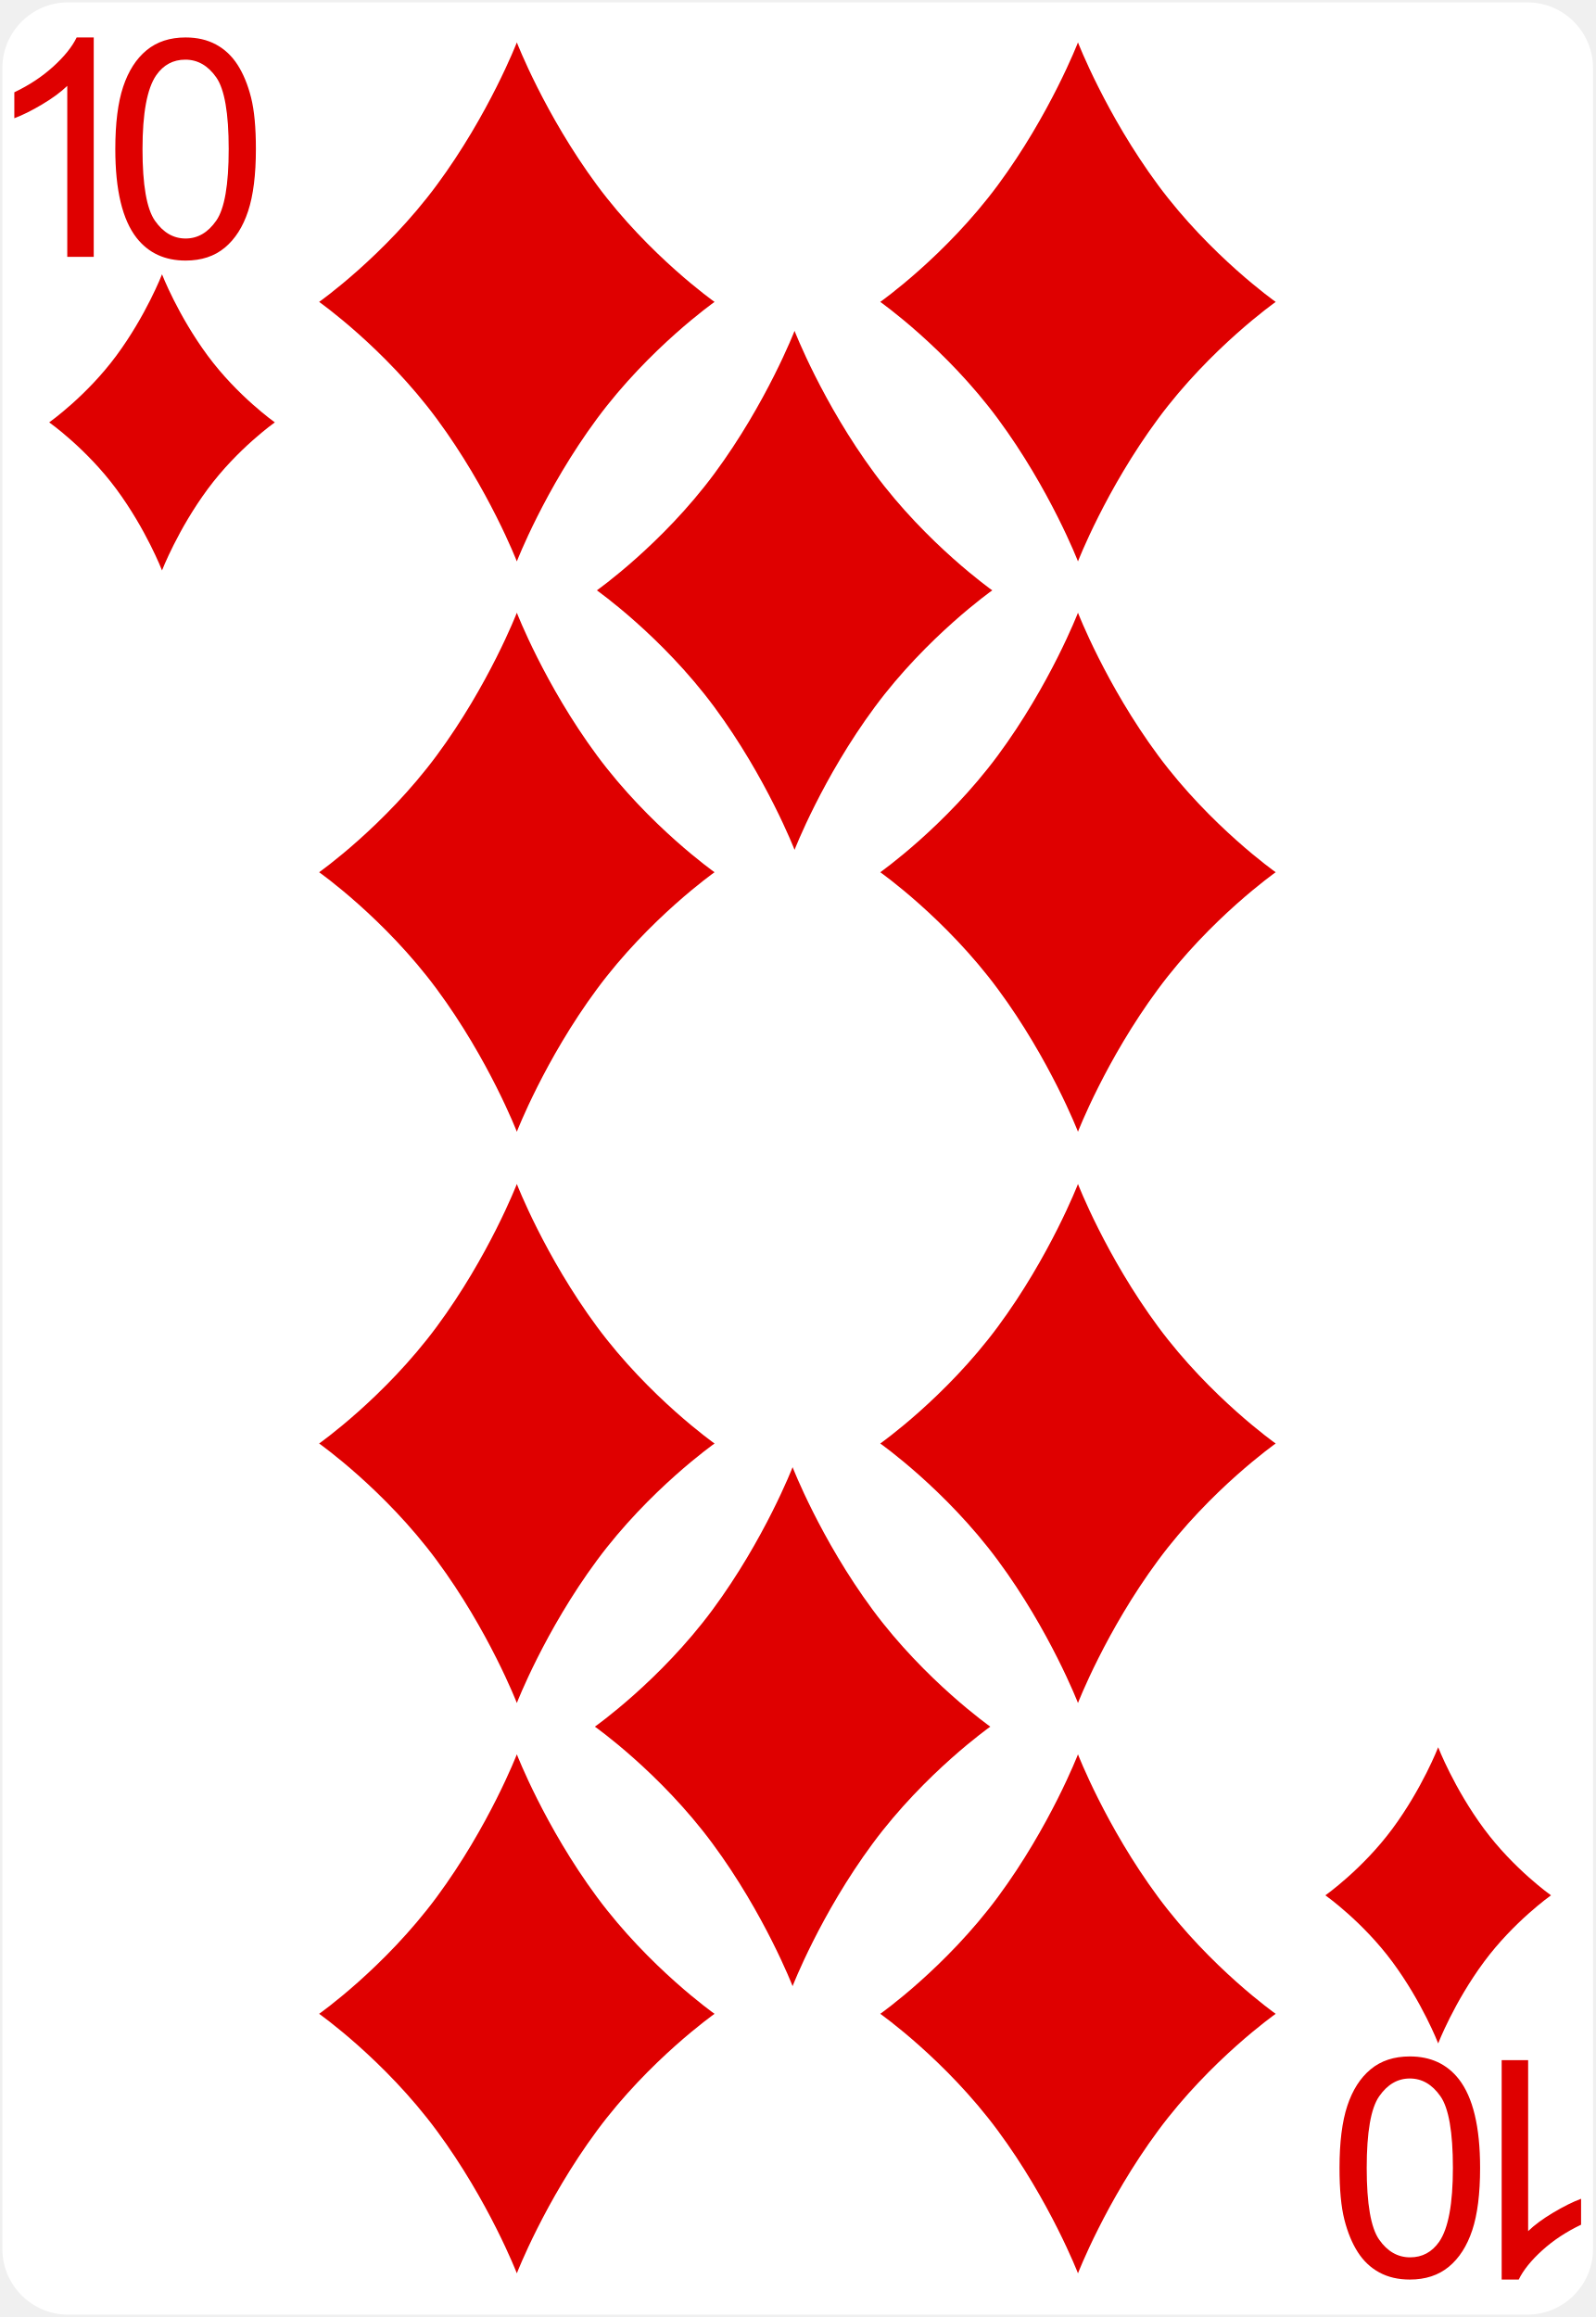
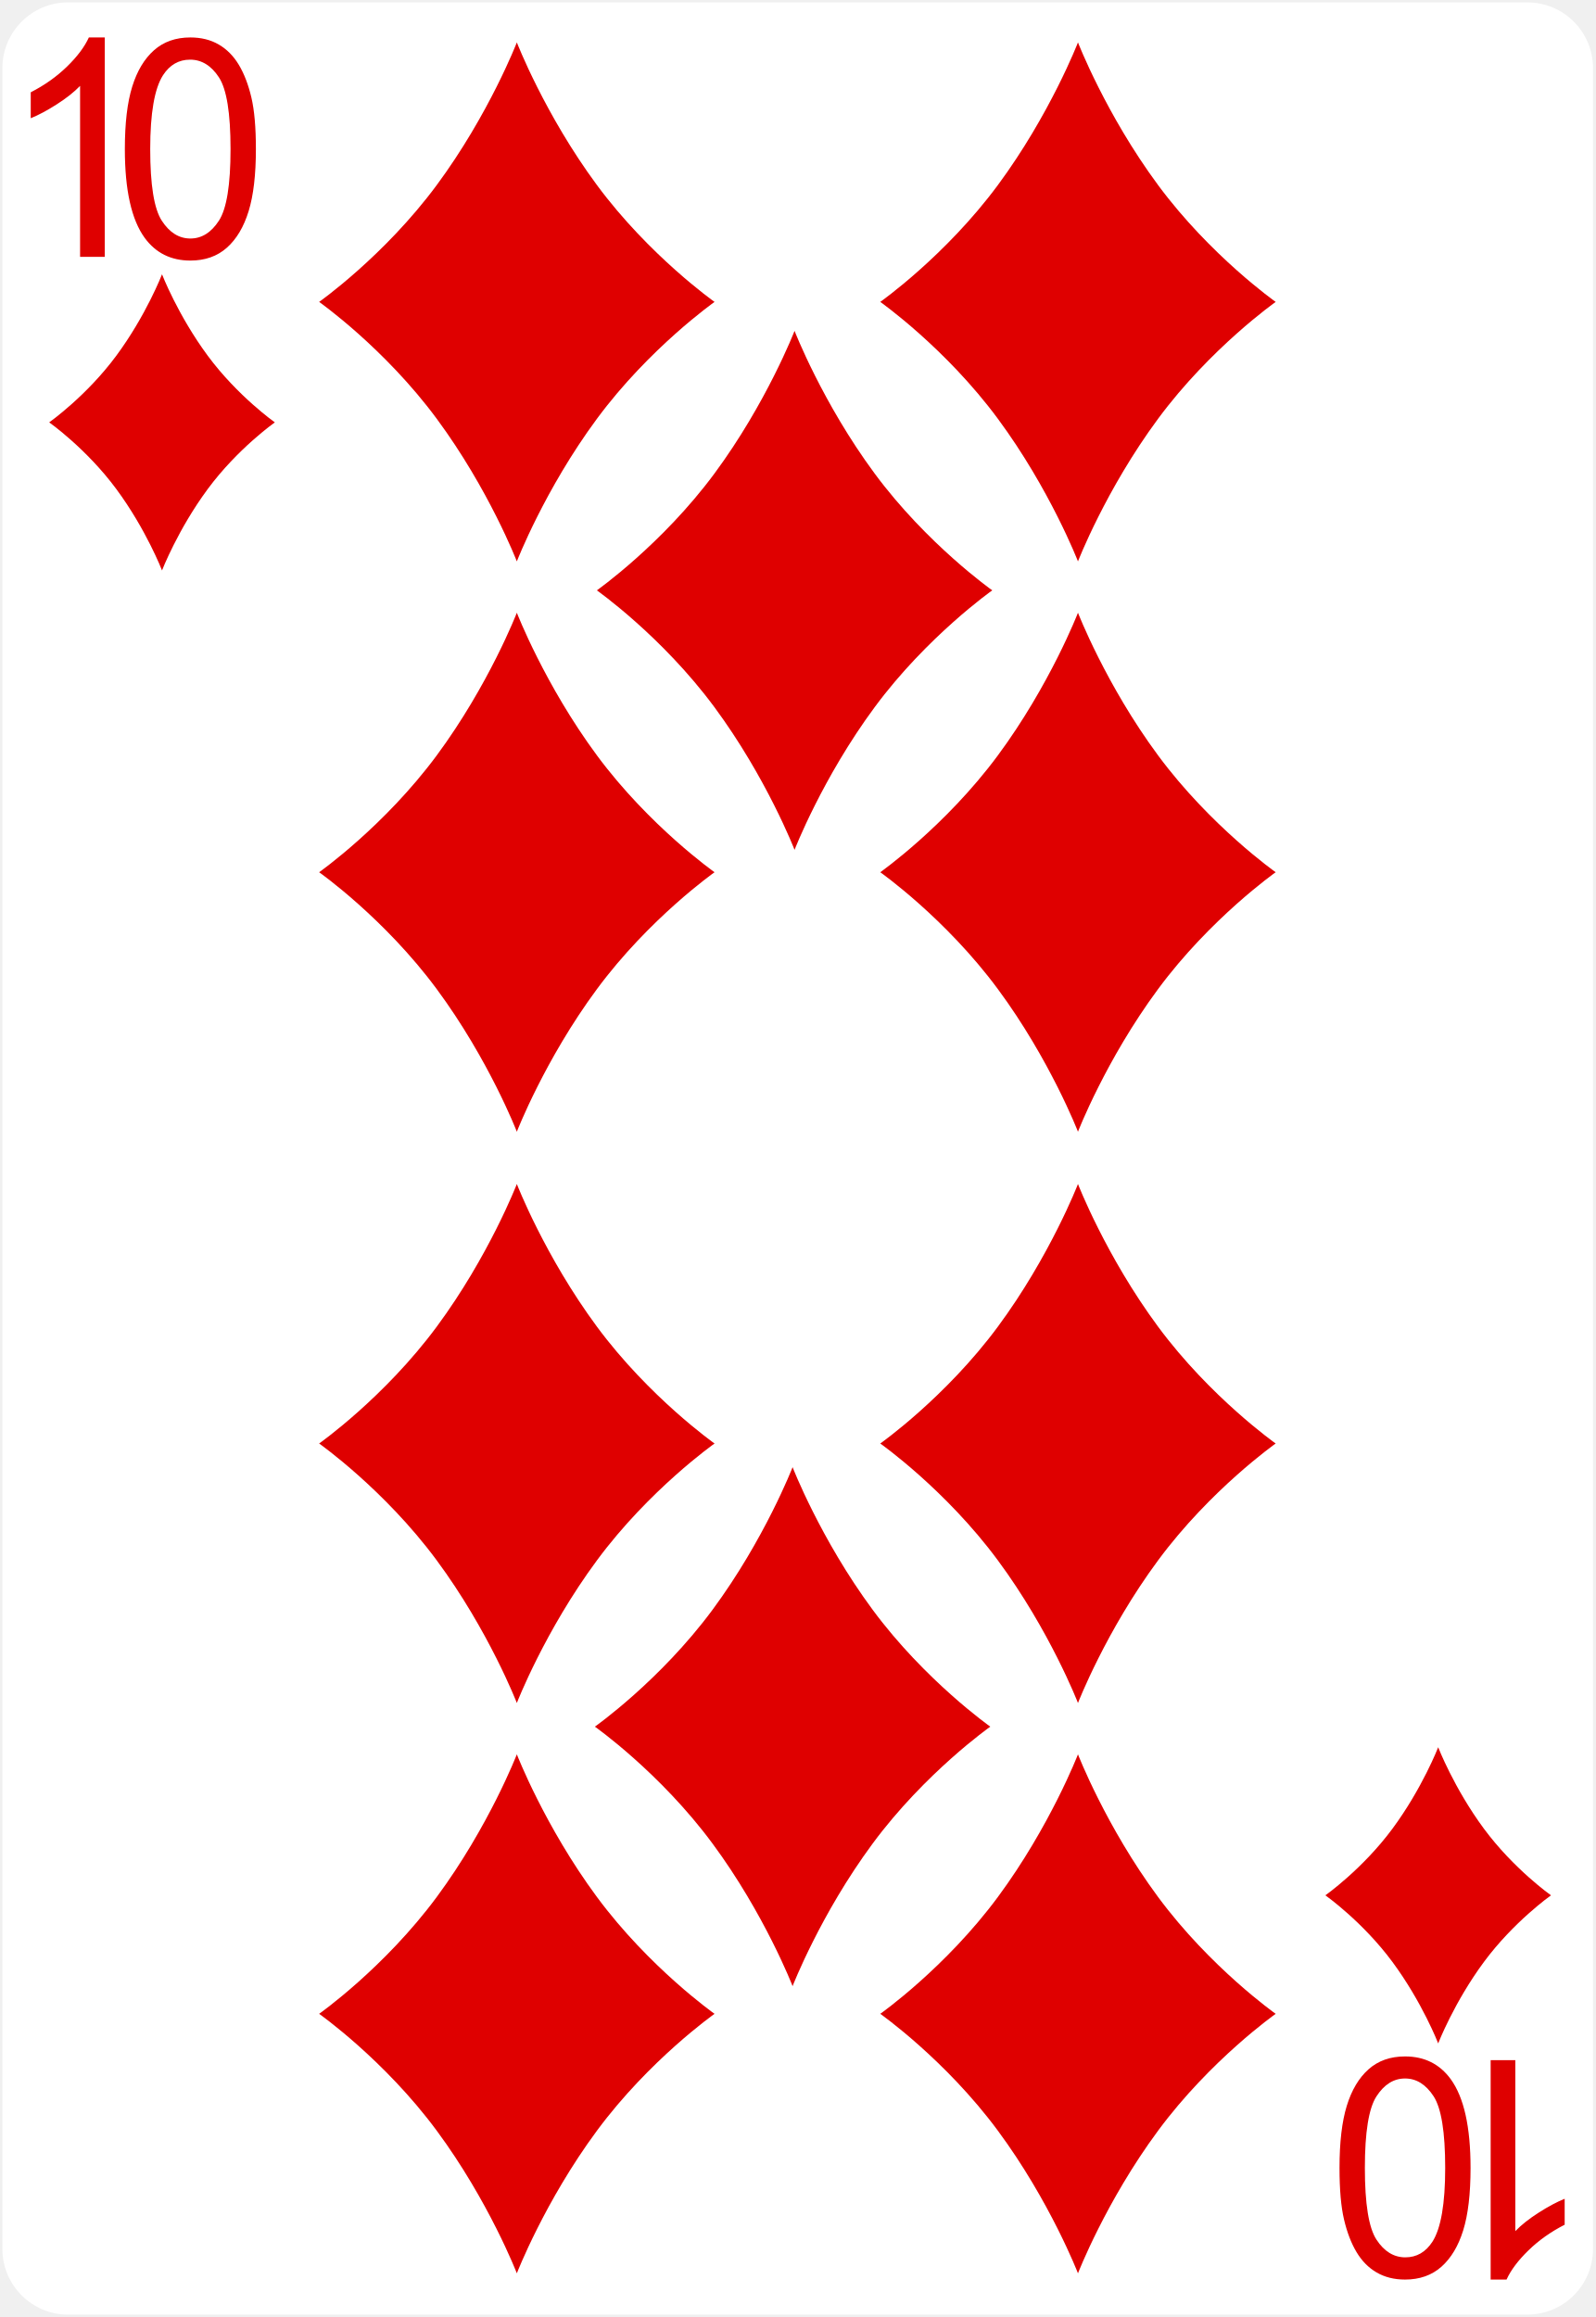
<svg xmlns="http://www.w3.org/2000/svg" xmlns:xlink="http://www.w3.org/1999/xlink" width="167.087pt" height="242.667pt" viewBox="0 0 167.087 242.667" xml:space="preserve" id="svg2" version="1.1">
  <defs id="defs41">
    <radialGradient xlink:href="#linearGradient3773" id="radialGradient3781" cx="-0.158" cy="-8.835" fx="-0.158" fy="-8.835" r="8" gradientTransform="matrix(-1.584269,-0.02349808,0.03071979,-2.477574,-0.2485638,-26.71351)" gradientUnits="userSpaceOnUse" />
    <linearGradient id="linearGradient3773">
      <stop style="stop-color:#000000;stop-opacity:1;" offset="0" id="stop3775" />
      <stop style="stop-color:#000000;stop-opacity:0.649;" offset="1" id="stop3777" />
    </linearGradient>
    <radialGradient xlink:href="#linearGradient3773" id="radialGradient3957" cx="-0.158" cy="-8.835" fx="-0.158" fy="-8.835" r="8" gradientTransform="matrix(-1.584269,-0.02349808,0.03071979,-2.477574,-0.2485638,-26.71351)" gradientUnits="userSpaceOnUse" />
    <linearGradient id="linearGradient3959">
      <stop style="stop-color:#000000;stop-opacity:1;" offset="0" id="stop3961" />
      <stop style="stop-color:#000000;stop-opacity:0.649;" offset="1" id="stop3963" />
    </linearGradient>
    <radialGradient r="81.903" fy="509.476" fx="168.025" cy="509.476" cx="168.025" gradientTransform="matrix(1.25656,-0.7774064,0.3366382,0.5361257,-221.2021,359.2426)" gradientUnits="userSpaceOnUse" id="radialGradient3975" xlink:href="#linearGradient3784-4" />
    <linearGradient id="linearGradient3784-4">
      <stop style="stop-color:#ffffff;stop-opacity:0.435;" offset="0" id="stop3786-8" />
      <stop style="stop-color:#000000;stop-opacity:0;" offset="1" id="stop3788-6" />
    </linearGradient>
    <radialGradient xlink:href="#linearGradient3784-4-5" id="radialGradient3929" gradientUnits="userSpaceOnUse" gradientTransform="matrix(1.25656,-0.7774064,0.3366382,0.5361257,-221.2021,359.2426)" cx="168.025" cy="509.476" fx="168.025" fy="509.476" r="81.903" />
    <linearGradient id="linearGradient3784-4-5">
      <stop style="stop-color:#ffffff;stop-opacity:0.489;" offset="0" id="stop3786-8-0" />
      <stop style="stop-color:#000000;stop-opacity:0;" offset="1" id="stop3788-6-3" />
    </linearGradient>
    <radialGradient xlink:href="#linearGradient3784-4-1" id="radialGradient3927" gradientUnits="userSpaceOnUse" gradientTransform="matrix(1.25656,-0.7774064,0.3366382,0.5361257,-221.2021,359.2426)" cx="168.025" cy="509.476" fx="168.025" fy="509.476" r="81.903" />
    <linearGradient id="linearGradient3784-4-1">
      <stop style="stop-color:#ffffff;stop-opacity:0.237;" offset="0" id="stop3786-8-03" />
      <stop style="stop-color:#000000;stop-opacity:0;" offset="1" id="stop3788-6-6" />
    </linearGradient>
    <linearGradient id="linearGradient3768">
      <stop style="stop-color:#df0000;stop-opacity:1;" offset="0" id="stop3770" />
      <stop style="stop-color:#df0000;stop-opacity:0.672;" offset="1" id="stop3772" />
    </linearGradient>
    <linearGradient id="linearGradient3784-4-6">
      <stop style="stop-color:#ffffff;stop-opacity:0.313;" offset="0" id="stop3786-8-8" />
      <stop style="stop-color:#000000;stop-opacity:0;" offset="1" id="stop3788-6-8" />
    </linearGradient>
    <radialGradient r="81.903" fy="492.632" fx="159.354" cy="492.632" cx="159.354" gradientTransform="matrix(1.089478,-0.715138,0.4464527,0.6562658,-244.9333,290.9185)" gradientUnits="userSpaceOnUse" id="radialGradient4013-8" xlink:href="#linearGradient3784-4-2" />
    <linearGradient id="linearGradient3784-4-2">
      <stop style="stop-color:#ffffff;stop-opacity:0.29;" offset="0" id="stop3786-8-1" />
      <stop style="stop-color:#000000;stop-opacity:0;" offset="1" id="stop3788-6-5" />
    </linearGradient>
    <linearGradient id="linearGradient2984">
      <stop style="stop-color:#df0000;stop-opacity:1;" offset="0" id="stop2986" />
      <stop style="stop-color:#df0000;stop-opacity:0.641;" offset="1" id="stop2988" />
    </linearGradient>
    <linearGradient id="linearGradient3784-4-4">
      <stop style="stop-color:#ffffff;stop-opacity:0.435;" offset="0" id="stop3786-8-8-2" />
      <stop style="stop-color:#000000;stop-opacity:0;" offset="1" id="stop3788-6-1" />
    </linearGradient>
    <radialGradient r="81.903" fy="511.223" fx="171.487" cy="511.223" cx="171.487" gradientTransform="matrix(1.152989,-0.6739155,0.3948202,0.6754904,-233.6326,270.4008)" gradientUnits="userSpaceOnUse" id="radialGradient3100" xlink:href="#linearGradient3784-4-4" />
    <radialGradient xlink:href="#linearGradient2984" id="radialGradient3137" gradientUnits="userSpaceOnUse" gradientTransform="matrix(-1.122416,0.00551393,-0.00908973,-1.85031,-0.0293938,-10.2277)" cx="1.6632675e-13" cy="-3.234" fx="1.6632675e-13" fy="-3.234" r="8" />
  </defs>
  <g id="Layer_x0020_1" style="fill-rule:nonzero;clip-rule:nonzero;stroke:#000000;stroke-miterlimit:4;">
    <path style="fill:#FFFFFF;stroke-width:0.5;stroke:none" d="M166.837,235.548c0,3.777-3.087,6.869-6.871,6.869H7.111c-3.775,0-6.861-3.092-6.861-6.869V7.12C0.25,3.343,3.336,0.25,7.111,0.25h152.855    c3.784,0,6.871,3.093,6.871,6.87v228.428z" id="path5" />
    <g style="stroke:none;" id="g7">
      <g id="g9">
				
			</g>
    </g>
    <g id="g15">
			
		</g>
    <g id="g19">
			
		</g>
    <g style="stroke:none;" id="g23">
      <g id="g25">
				
			</g>
    </g>
    <g style="stroke:none;" id="g31">
      <g id="g33">
				
			</g>
    </g>
  </g>
  <g id="rank-index" style="fill:#df0000;stroke:none">
-     <path id="rank-index-top" d="M9.817 26.9H7.045V8.995Q6.044 9.963 4.419 10.931Q2.794 11.899 1.5 12.383V9.666Q3.826 8.558 5.566 6.982Q7.307 5.405 8.03 3.922H9.817ZM12.076 15.614Q12.076 11.555 12.9 9.081Q13.724 6.607 15.349 5.264Q16.974 3.922 19.438 3.922Q21.255 3.922 22.626 4.663Q23.997 5.405 24.89 6.802Q25.783 8.199 26.292 10.205Q26.8 12.211 26.8 15.614Q26.8 19.641 25.984 22.116Q25.167 24.59 23.542 25.94Q21.918 27.29 19.438 27.29Q16.173 27.29 14.309 24.918Q12.076 22.061 12.076 15.614ZM14.925 15.614Q14.925 21.249 16.227 23.115Q17.528 24.98 19.438 24.98Q21.348 24.98 22.649 23.107Q23.951 21.234 23.951 15.614Q23.951 9.963 22.649 8.105Q21.348 6.248 19.407 6.248Q17.497 6.248 16.357 7.887Q14.925 9.979 14.925 15.614Z" />
-     <path id="rank-index-bottom" d="M9.817 26.9H7.045V8.995Q6.044 9.963 4.419 10.931Q2.794 11.899 1.5 12.383V9.666Q3.826 8.558 5.566 6.982Q7.307 5.405 8.03 3.922H9.817ZM12.076 15.614Q12.076 11.555 12.9 9.081Q13.724 6.607 15.349 5.264Q16.974 3.922 19.438 3.922Q21.255 3.922 22.626 4.663Q23.997 5.405 24.89 6.802Q25.783 8.199 26.292 10.205Q26.8 12.211 26.8 15.614Q26.8 19.641 25.984 22.116Q25.167 24.59 23.542 25.94Q21.918 27.29 19.438 27.29Q16.173 27.29 14.309 24.918Q12.076 22.061 12.076 15.614ZM14.925 15.614Q14.925 21.249 16.227 23.115Q17.528 24.98 19.438 24.98Q21.348 24.98 22.649 23.107Q23.951 21.234 23.951 15.614Q23.951 9.963 22.649 8.105Q21.348 6.248 19.407 6.248Q17.497 6.248 16.357 7.887Q14.925 9.979 14.925 15.614Z" transform="rotate(180,83.54346,121.3335)" />
+     <path id="rank-index-top" d="M10.971 26.9H8.387V8.995Q7.454 9.963 5.939 10.931Q4.425 11.899 3.219 12.383V9.666Q5.386 8.558 7.009 6.982Q8.631 5.405 9.306 3.922H10.971ZM13.076 15.614Q13.076 11.555 13.844 9.081Q14.612 6.607 16.127 5.264Q17.641 3.922 19.938 3.922Q21.632 3.922 22.91 4.663Q24.187 5.405 25.02 6.802Q25.853 8.199 26.326 10.205Q26.8 12.211 26.8 15.614Q26.8 19.641 26.039 22.116Q25.278 24.59 23.764 25.94Q22.249 27.29 19.938 27.29Q16.895 27.29 15.158 24.918Q13.076 22.061 13.076 15.614ZM15.732 15.614Q15.732 21.249 16.945 23.115Q18.158 24.98 19.938 24.98Q21.718 24.98 22.931 23.107Q24.144 21.234 24.144 15.614Q24.144 9.963 22.931 8.105Q21.718 6.248 19.909 6.248Q18.129 6.248 17.067 7.887Q15.732 9.979 15.732 15.614Z" />
+     <path id="rank-index-bottom" d="M10.971 26.9H8.387V8.995Q7.454 9.963 5.939 10.931Q4.425 11.899 3.219 12.383V9.666Q5.386 8.558 7.009 6.982Q8.631 5.405 9.306 3.922H10.971ZM13.076 15.614Q13.076 11.555 13.844 9.081Q14.612 6.607 16.127 5.264Q17.641 3.922 19.938 3.922Q21.632 3.922 22.91 4.663Q24.187 5.405 25.02 6.802Q25.853 8.199 26.326 10.205Q26.8 12.211 26.8 15.614Q26.8 19.641 26.039 22.116Q25.278 24.59 23.764 25.94Q22.249 27.29 19.938 27.29Q16.895 27.29 15.158 24.918Q13.076 22.061 13.076 15.614ZM15.732 15.614Q15.732 21.249 16.945 23.115Q18.158 24.98 19.938 24.98Q21.718 24.98 22.931 23.107Q24.144 21.234 24.144 15.614Q24.144 9.963 22.931 8.105Q21.718 6.248 19.909 6.248Q18.129 6.248 17.067 7.887Q15.732 9.979 15.732 15.614Z" transform="rotate(180,83.54346,121.3335)" />
  </g>
  <g transform="matrix(1.476906,0,0,1.476906,16.9681,44.23616)" id="layer1-2-6">
    <path style="fill:#df0000" id="dl-6" d="M 3.243,-4.725 C 1.126,-7.589 0,-10.5 0,-10.5 c 0,0 -1.126,2.911 -3.243,5.775 C -5.361,-1.862 -8,0 -8,0 -8,0 -5.361,1.861 -3.243,4.726 -1.126,7.589 0,10.5 0,10.5 0,10.5 1.126,7.589 3.243,4.726 5.361,1.861 8,0 8,0 8,0 5.361,-1.862 3.243,-4.725 z" />
  </g>
  <g transform="matrix(1.476906,0,0,1.476906,150.6209,198.5035)" id="layer1-2-6-4">
    <path style="fill:#df0000" id="dl-6-9" d="M 3.243,-4.725 C 1.126,-7.589 0,-10.5 0,-10.5 c 0,0 -1.126,2.911 -3.243,5.775 C -5.361,-1.862 -8,0 -8,0 -8,0 -5.361,1.861 -3.243,4.726 -1.126,7.589 0,10.5 0,10.5 0,10.5 1.126,7.589 3.243,4.726 5.361,1.861 8,0 8,0 8,0 5.361,-1.862 3.243,-4.725 z" />
  </g>
  <g transform="matrix(2.588291,0,0,2.588291,54.12873,210.9147)" id="layer1-2-6-8-8">
    <path style="fill:#df0000" id="dl-6-8-8" d="M 3.243,-4.725 C 1.126,-7.589 0,-10.5 0,-10.5 c 0,0 -1.126,2.911 -3.243,5.775 C -5.361,-1.862 -8,0 -8,0 -8,0 -5.361,1.861 -3.243,4.726 -1.126,7.589 0,10.5 0,10.5 0,10.5 1.126,7.589 3.243,4.726 5.361,1.861 8,0 8,0 8,0 5.361,-1.862 3.243,-4.725 z" />
  </g>
  <g transform="matrix(2.588291,0,0,2.588291,54.12873,31.61954)" id="layer1-2-6-8-2-4">
    <path style="fill:#df0000" id="dl-6-8-6-3" d="M 3.243,-4.725 C 1.126,-7.589 0,-10.5 0,-10.5 c 0,0 -1.126,2.911 -3.243,5.775 C -5.361,-1.862 -8,0 -8,0 -8,0 -5.361,1.861 -3.243,4.726 -1.126,7.589 0,10.5 0,10.5 0,10.5 1.126,7.589 3.243,4.726 5.361,1.861 8,0 8,0 8,0 5.361,-1.862 3.243,-4.725 z" />
  </g>
  <g transform="matrix(2.588291,0,0,2.588291,54.12873,151.1827)" id="layer1-2-6-8-2-8-1">
    <path style="fill:#df0000" id="dl-6-8-6-8-4" d="M 3.243,-4.725 C 1.126,-7.589 0,-10.5 0,-10.5 c 0,0 -1.126,2.911 -3.243,5.775 C -5.361,-1.862 -8,0 -8,0 -8,0 -5.361,1.861 -3.243,4.726 -1.126,7.589 0,10.5 0,10.5 0,10.5 1.126,7.589 3.243,4.726 5.361,1.861 8,0 8,0 8,0 5.361,-1.862 3.243,-4.725 z" />
  </g>
  <g transform="matrix(2.588291,0,0,2.588291,54.12873,91.35154)" id="layer1-2-6-8-2-8-1-4">
    <path style="fill:#df0000" id="dl-6-8-6-8-4-9" d="M 3.243,-4.725 C 1.126,-7.589 0,-10.5 0,-10.5 c 0,0 -1.126,2.911 -3.243,5.775 C -5.361,-1.862 -8,0 -8,0 -8,0 -5.361,1.861 -3.243,4.726 -1.126,7.589 0,10.5 0,10.5 0,10.5 1.126,7.589 3.243,4.726 5.361,1.861 8,0 8,0 8,0 5.361,-1.862 3.243,-4.725 z" />
  </g>
  <g transform="matrix(2.588291,0,0,2.588291,112.8959,210.9147)" id="layer1-2-6-8-8-9">
    <path style="fill:#df0000" id="dl-6-8-8-4" d="M 3.243,-4.725 C 1.126,-7.589 0,-10.5 0,-10.5 c 0,0 -1.126,2.911 -3.243,5.775 C -5.361,-1.862 -8,0 -8,0 -8,0 -5.361,1.861 -3.243,4.726 -1.126,7.589 0,10.5 0,10.5 0,10.5 1.126,7.589 3.243,4.726 5.361,1.861 8,0 8,0 8,0 5.361,-1.862 3.243,-4.725 z" />
  </g>
  <g transform="matrix(2.588291,0,0,2.588291,112.8959,31.61955)" id="layer1-2-6-8-2-4-9">
    <path style="fill:#df0000" id="dl-6-8-6-3-0" d="M 3.243,-4.725 C 1.126,-7.589 0,-10.5 0,-10.5 c 0,0 -1.126,2.911 -3.243,5.775 C -5.361,-1.862 -8,0 -8,0 -8,0 -5.361,1.861 -3.243,4.726 -1.126,7.589 0,10.5 0,10.5 0,10.5 1.126,7.589 3.243,4.726 5.361,1.861 8,0 8,0 8,0 5.361,-1.862 3.243,-4.725 z" />
  </g>
  <g transform="matrix(2.588291,0,0,2.588291,112.8959,151.1827)" id="layer1-2-6-8-2-8-1-9">
    <path style="fill:#df0000" id="dl-6-8-6-8-4-1" d="M 3.243,-4.725 C 1.126,-7.589 0,-10.5 0,-10.5 c 0,0 -1.126,2.911 -3.243,5.775 C -5.361,-1.862 -8,0 -8,0 -8,0 -5.361,1.861 -3.243,4.726 -1.126,7.589 0,10.5 0,10.5 0,10.5 1.126,7.589 3.243,4.726 5.361,1.861 8,0 8,0 8,0 5.361,-1.862 3.243,-4.725 z" />
  </g>
  <g transform="matrix(2.588291,0,0,2.588291,112.8959,91.35154)" id="layer1-2-6-8-2-8-1-4-7">
    <path style="fill:#df0000" id="dl-6-8-6-8-4-9-7" d="M 3.243,-4.725 C 1.126,-7.589 0,-10.5 0,-10.5 c 0,0 -1.126,2.911 -3.243,5.775 C -5.361,-1.862 -8,0 -8,0 -8,0 -5.361,1.861 -3.243,4.726 -1.126,7.589 0,10.5 0,10.5 0,10.5 1.126,7.589 3.243,4.726 5.361,1.861 8,0 8,0 8,0 5.361,-1.862 3.243,-4.725 z" />
  </g>
  <g transform="matrix(2.588291,0,0,2.588291,83.21339,61.82895)" id="layer1-2-6-8-2-4-8">
    <path style="fill:#df0000" id="dl-6-8-6-3-5" d="M 3.243,-4.725 C 1.126,-7.589 0,-10.5 0,-10.5 c 0,0 -1.126,2.911 -3.243,5.775 C -5.361,-1.862 -8,0 -8,0 -8,0 -5.361,1.861 -3.243,4.726 -1.126,7.589 0,10.5 0,10.5 0,10.5 1.126,7.589 3.243,4.726 5.361,1.861 8,0 8,0 8,0 5.361,-1.862 3.243,-4.725 z" />
  </g>
  <g transform="matrix(2.588291,0,0,2.588291,83.00803,180.8381)" id="layer1-2-6-8-2-4-8-8">
    <path style="fill:#df0000" id="dl-6-8-6-3-5-8" d="M 3.243,-4.725 C 1.126,-7.589 0,-10.5 0,-10.5 c 0,0 -1.126,2.911 -3.243,5.775 C -5.361,-1.862 -8,0 -8,0 -8,0 -5.361,1.861 -3.243,4.726 -1.126,7.589 0,10.5 0,10.5 0,10.5 1.126,7.589 3.243,4.726 5.361,1.861 8,0 8,0 8,0 5.361,-1.862 3.243,-4.725 z" />
  </g>
</svg>
